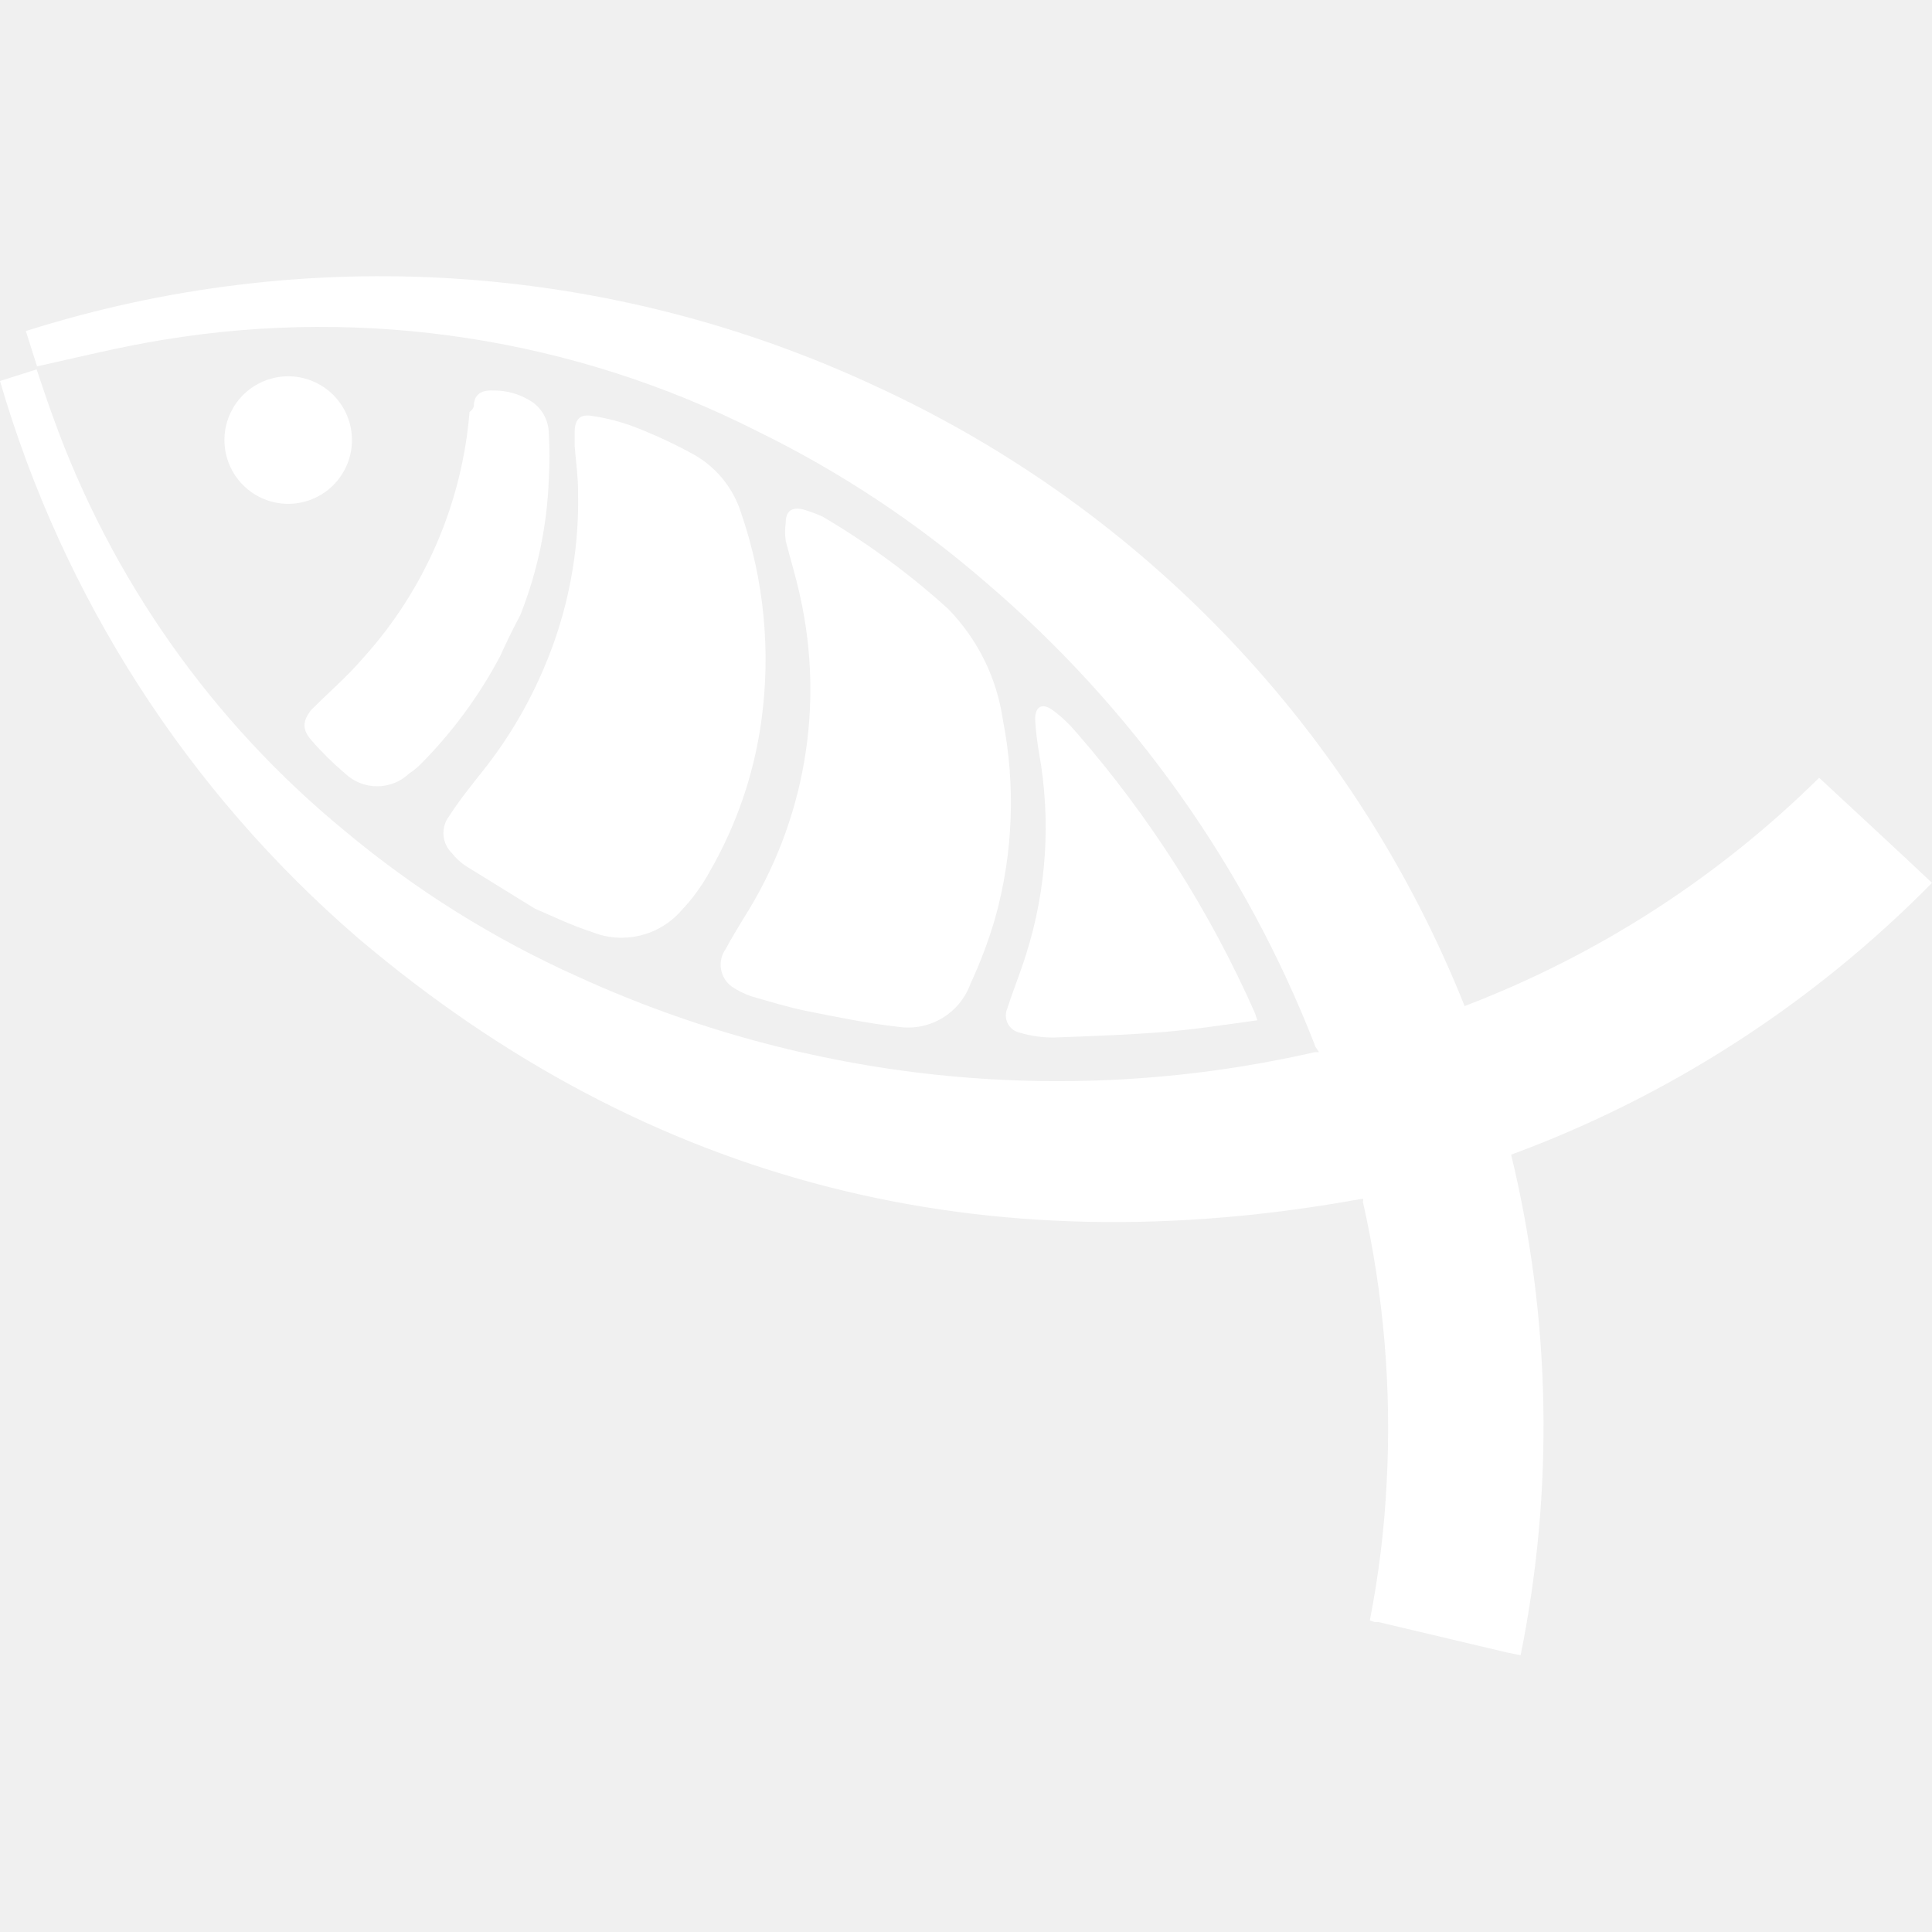
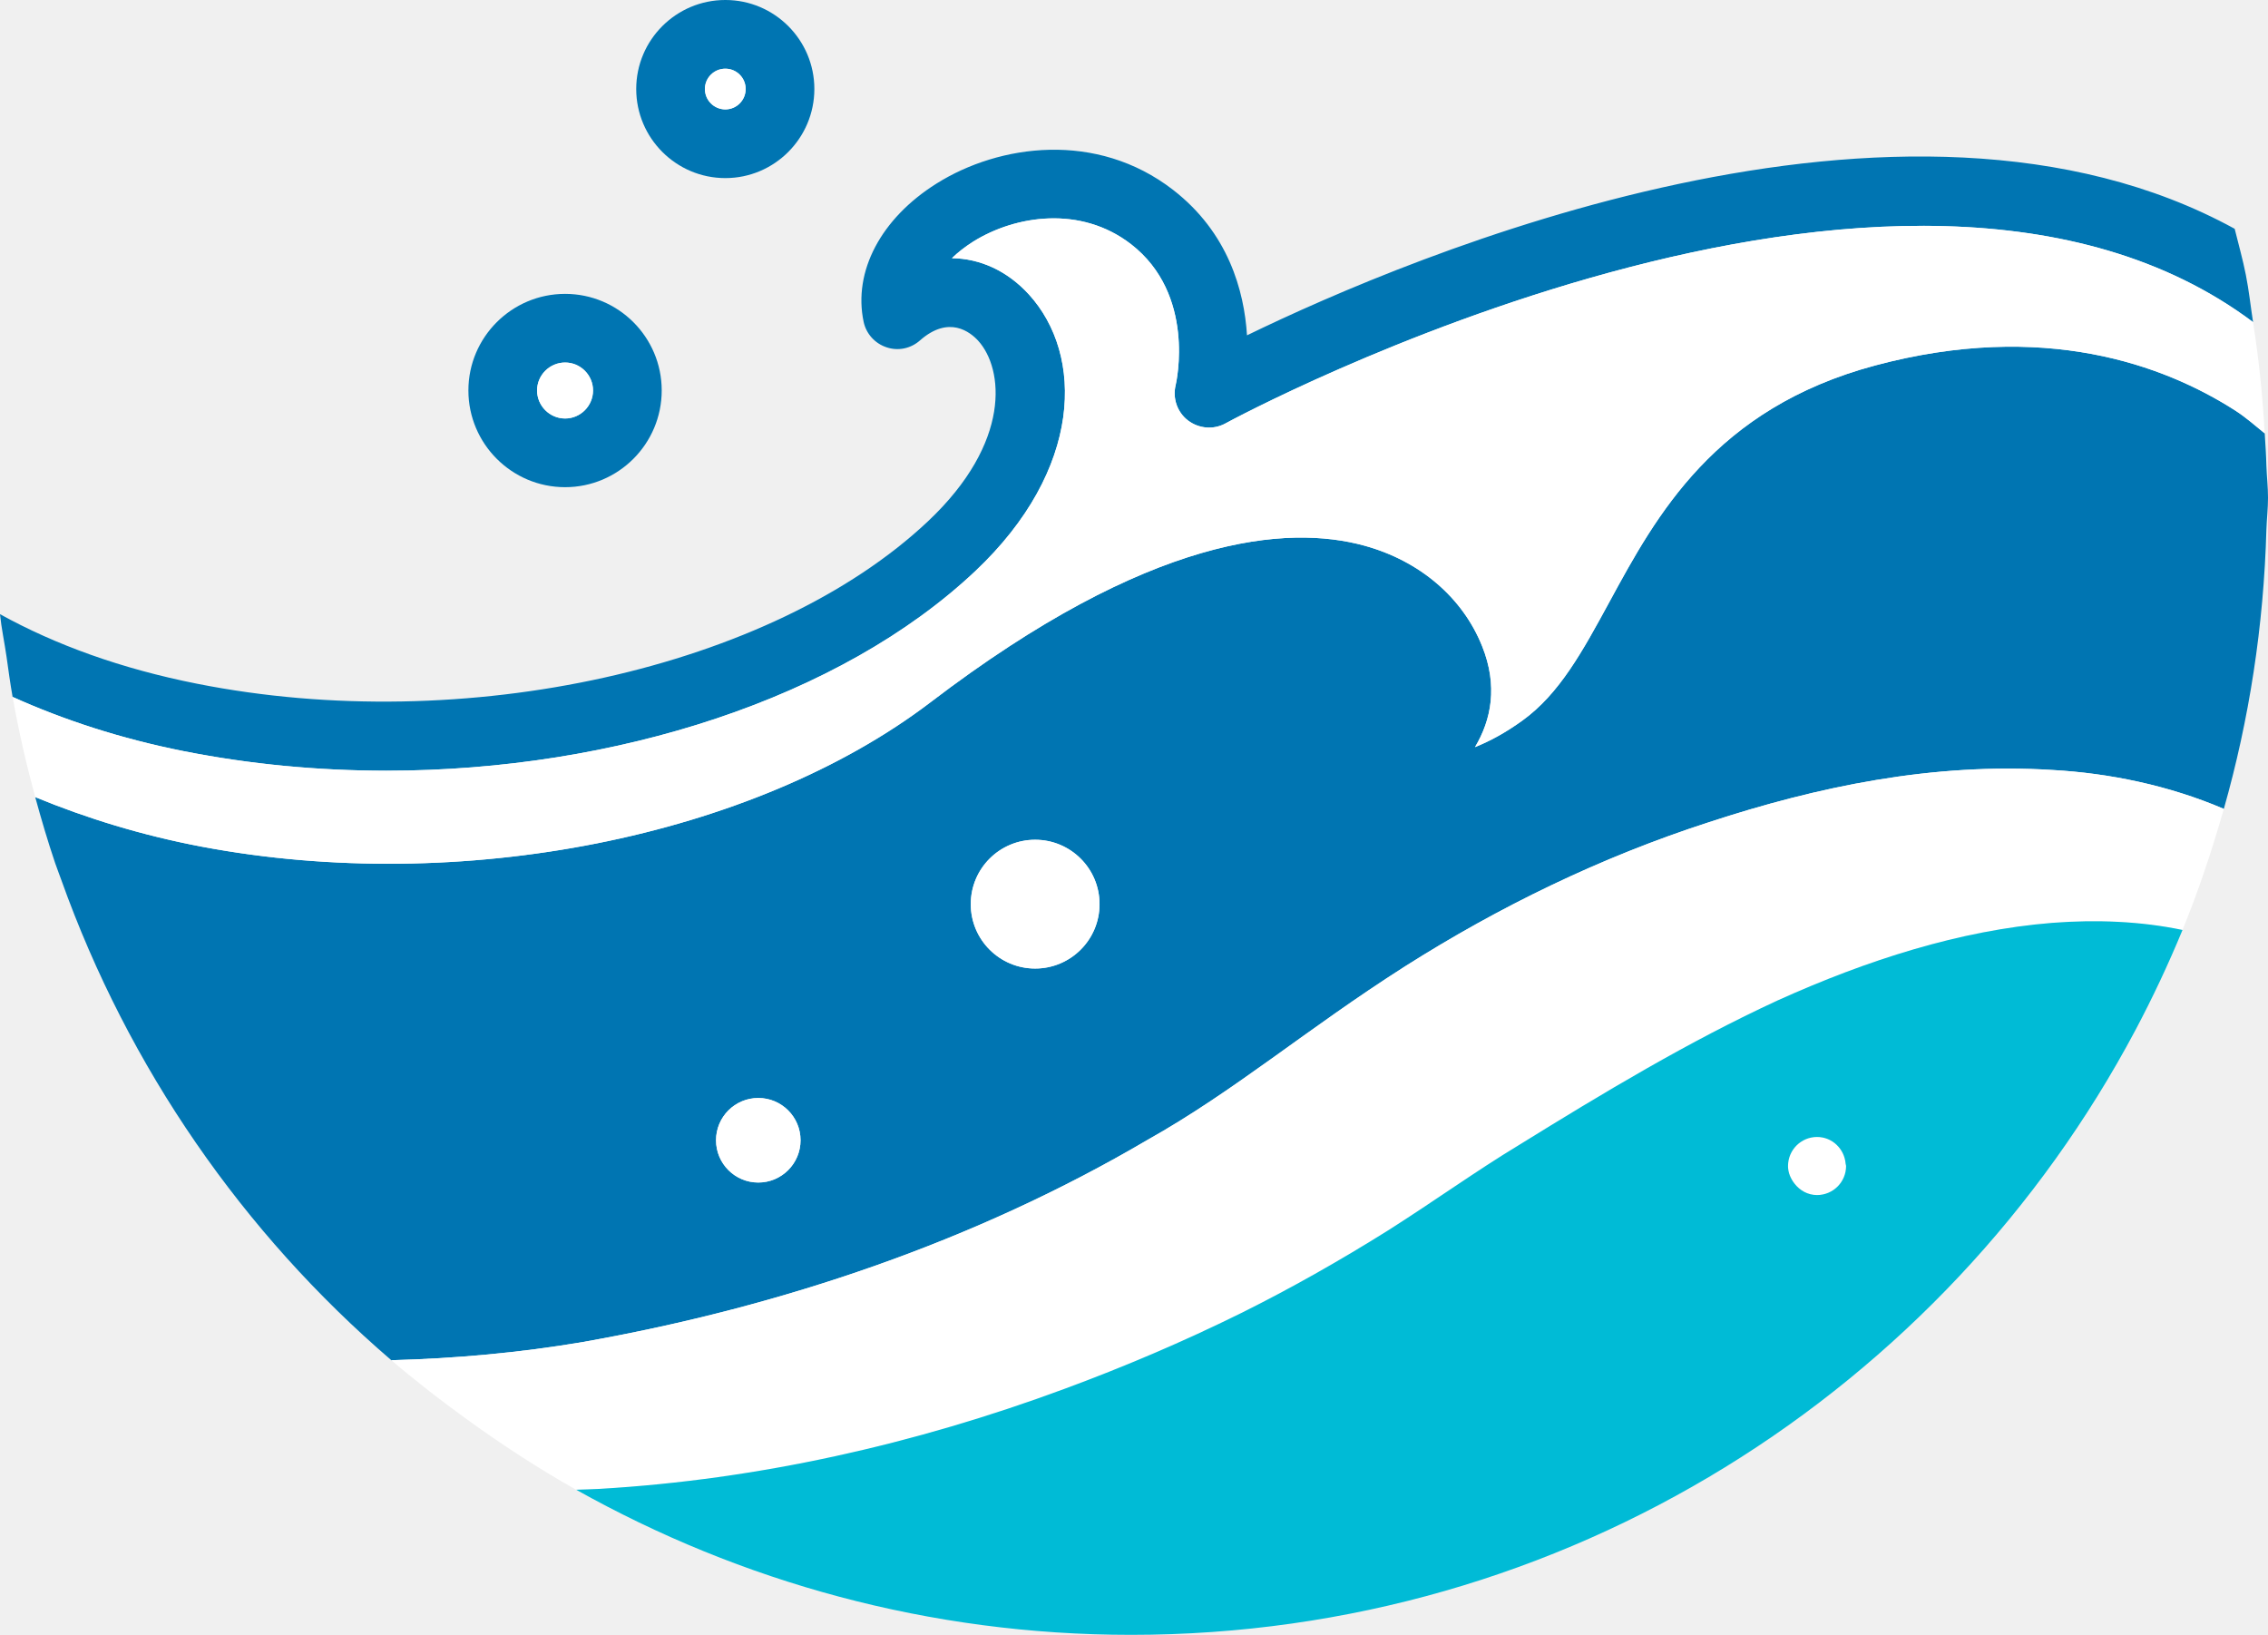
- <svg xmlns="http://www.w3.org/2000/svg" width="36" height="36" viewBox="0 0 44.85 32">
-   <defs>
-     <style>.cls-1{fill:#FFF;fill-rule:evenodd;}</style>
-   </defs>
-   <g id="图层_2" data-name="图层 2">
-     <g id="图层_1-2" data-name="图层 1">
-       <path class="cls-1" d="M31.8,31.19A22.36,22.36,0,0,0,32.19,28a23.82,23.82,0,0,0-.55-6.52.19.19,0,0,0,0-.08C22.9,23,15.09,21.1,8.31,15.35A27.07,27.07,0,0,1,0,2.42l.85-.27c.13.38.25.75.39,1.13A22.08,22.08,0,0,0,8,12.86a23.27,23.27,0,0,0,5.42,3.39,26.79,26.79,0,0,0,16.88,1.8l.22-.05.1,0-.08-.12A27,27,0,0,0,22.88,7.09a24.57,24.57,0,0,0-5.31-3.51A22.43,22.43,0,0,0,3.81,1.46c-1,.16-2,.41-2.95.62L.6,1.26a27.2,27.2,0,0,1,19.77,1.3A26.74,26.74,0,0,1,34,16.93a23.75,23.75,0,0,0,8.23-5.3c.87.81,1.74,1.61,2.62,2.44a26.66,26.66,0,0,1-9.77,6.31A26.8,26.8,0,0,1,35.3,32L35,31.94,32,31.23h-.09Z" />
-       <path class="cls-1" d="M12.42,14.67c-.58-.36-1.1-.68-1.62-1a1.42,1.42,0,0,1-.31-.29.65.65,0,0,1-.07-.85c.24-.37.51-.71.79-1.06a10.31,10.31,0,0,0,1.41-2.37A9.84,9.84,0,0,0,13.42,5c0-.36-.05-.71-.08-1.07,0-.11,0-.21,0-.32,0-.29.12-.43.4-.38a4.61,4.61,0,0,1,1,.26,11.43,11.43,0,0,1,1.28.59A2.38,2.38,0,0,1,17.21,5.5a10.45,10.45,0,0,1,.46,4.84,9.62,9.62,0,0,1-1.19,3.46,4.34,4.34,0,0,1-.67.92,1.84,1.84,0,0,1-2.07.49C13.27,15.06,12.82,14.84,12.42,14.67Z" />
-       <path class="cls-1" d="M19.1,5.57A17.83,17.83,0,0,1,22,7.7a4.63,4.63,0,0,1,1.28,2.58,10,10,0,0,1-.17,4.58,10.7,10.7,0,0,1-.58,1.55,1.54,1.54,0,0,1-1.69,1c-.72-.08-1.43-.23-2.14-.37-.43-.09-.85-.22-1.27-.34a2,2,0,0,1-.44-.22.63.63,0,0,1-.14-.88c.13-.25.28-.48.42-.72A9.89,9.89,0,0,0,18.57,7.4c-.09-.42-.22-.84-.33-1.27a1.46,1.46,0,0,1,0-.42c0-.27.14-.37.4-.31A3.46,3.46,0,0,1,19.1,5.57Z" />
-       <path class="cls-1" d="M29.19,17.26c-.73.1-1.44.21-2.15.27s-1.71.1-2.57.13a2.69,2.69,0,0,1-.79-.11.41.41,0,0,1-.29-.58c.13-.41.3-.82.43-1.24a9.76,9.76,0,0,0,.3-4.68,6.65,6.65,0,0,1-.09-.78c0-.3.17-.39.42-.2a3.12,3.12,0,0,1,.53.5,25.75,25.75,0,0,1,4.16,6.54A1.26,1.26,0,0,0,29.19,17.26Z" />
-       <path class="cls-1" d="M11.61,8.81a10.61,10.61,0,0,1-1.85,2.51,1.71,1.71,0,0,1-.26.21,1.08,1.08,0,0,1-1.49,0,7.09,7.09,0,0,1-.78-.77c-.23-.26-.2-.46,0-.71.4-.4.83-.77,1.2-1.2a9.7,9.7,0,0,0,2.47-5.71C11,3.06,11,3,11,3c0-.26.17-.37.43-.36a1.61,1.61,0,0,1,.93.27.9.9,0,0,1,.38.72,9.53,9.53,0,0,1,0,1.07,9.48,9.48,0,0,1-.66,3.15C11.9,8.19,11.72,8.56,11.61,8.81Z" />
-       <path class="cls-1" d="M6,5.1a1.48,1.48,0,1,1,2-.62A1.48,1.48,0,0,1,6,5.1Z" />
+ <svg xmlns="http://www.w3.org/2000/svg" width="273.988mm" height="197.471mm" viewBox="0 0 273.988 197.471" version="1.1" id="svg2432">
+   <defs id="defs2429" />
+   <g id="layer1" transform="translate(41.05606,-39.38827)">
+     <g id="g2475">
+       <path d="m 83.997,156.376 c -4.297,0 -7.779,-3.482 -7.779,-7.779 0,-4.293 3.482,-7.775 7.779,-7.775 4.293,0 7.779,3.482 7.779,7.775 0,4.297 -3.485,7.779 -7.779,7.779 z m -33.447,25.848 c -2.819,0 -5.105,-2.286 -5.105,-5.105 0,-2.819 2.286,-5.105 5.105,-5.105 2.819,0 5.105,2.286 5.105,5.105 0,2.819 -2.286,5.105 -5.105,5.105 z M 232.738,95.681 c -0.032,-1.326 -0.12,-2.632 -0.201,-3.944 -1.175,-0.942 -2.237,-1.912 -3.591,-2.78 -8.572,-5.486 -23.089,-10.866 -43.459,-5.429 -19.424,5.196 -26.448,18.133 -32.096,28.529 -3.249,5.973 -6.043,11.134 -10.541,14.372 -2.064,1.492 -3.986,2.515 -5.719,3.203 1.976,-3.291 2.787,-7.398 0.868,-12.178 -2.349,-5.884 -7.535,-10.315 -14.22,-12.153 -9.253,-2.547 -25.862,-1.355 -52.409,18.902 -21.445,16.334 -56.811,23.357 -88.071,17.452 -7.211,-1.369 -13.896,-3.425 -20.101,-5.987 0.737,2.688 1.52,5.348 2.406,7.966 0.233,0.688 0.512,1.369 0.751,2.057 8.11,22.687 21.943,42.612 39.864,57.997 7.747,-0.205 15.508,-0.9 23.174,-2.205 24.017,-4.255 47.392,-12.192 68.143,-24.388 10.566,-5.923 19.209,-13.377 31.129,-20.969 11.335,-7.186 23.608,-13.183 36.742,-17.427 13.053,-4.279 27.016,-7.221 41.494,-6.304 6.837,0.381 14.051,1.856 20.694,4.699 3.062,-10.774 4.822,-22.08 5.144,-33.764 0.042,-1.277 0.194,-2.533 0.194,-3.821 0,-1.291 -0.152,-2.547 -0.194,-3.828" style="fill:#0075b2;fill-opacity:1;fill-rule:nonzero;stroke:none;stroke-width:0.035" id="path248" />
+       <path d="m 230.258,72.599 c -0.37,-1.887 -0.896,-3.718 -1.351,-5.574 -40.012,-21.95 -99.49,3.231 -119.317,12.866 -0.339,-5.373 -2.251,-12.397 -8.936,-17.572 -9.222,-7.133 -20.994,-5.521 -28.579,-0.755 -6.724,4.223 -10.086,10.622 -8.798,16.701 0.307,1.439 1.362,2.607 2.755,3.069 1.418,0.487 2.949,0.152 4.05,-0.826 3.51,-3.087 6.085,-0.998 7.034,0.039 3.044,3.348 4.099,12.234 -6.078,21.819 -18.877,17.769 -55.986,26.028 -88.3,19.607 -9.155,-1.813 -17.103,-4.699 -23.795,-8.4 0.176,1.732 0.543,3.411 0.787,5.119 0.226,1.637 0.452,3.267 0.737,4.879 6.181,2.78 13.035,5.031 20.659,6.548 8.04,1.595 16.295,2.364 24.493,2.364 27.753,0 54.878,-8.805 71.106,-24.07 13.081,-12.315 13.176,-26.155 6.516,-33.457 -2.618,-2.868 -5.913,-4.343 -9.299,-4.381 0.72,-0.706 1.577,-1.369 2.544,-1.986 5.136,-3.217 13.021,-4.392 19.089,0.293 7.842,6.075 5.493,16.602 5.394,17.029 -0.388,1.598 0.194,3.274 1.499,4.272 1.323,0.995 3.087,1.136 4.523,0.349 0.811,-0.462 81.629,-44.087 124.135,-12.234 -0.293,-1.898 -0.494,-3.824 -0.868,-5.697" style="fill:#0075b2;fill-opacity:1;fill-rule:nonzero;stroke:none;stroke-width:0.035" id="path250" />
+       <path d="m 27.213,89.938 c -1.863,0 -3.387,-1.524 -3.387,-3.387 0,-1.856 1.524,-3.373 3.387,-3.373 1.856,0 3.373,1.517 3.373,3.373 0,1.863 -1.517,3.387 -3.373,3.387 z m 0,-15.053 c -6.442,0 -11.684,5.232 -11.684,11.666 0,6.442 5.242,11.684 11.684,11.684 6.435,0 11.67,-5.242 11.67,-11.684 0,-6.435 -5.235,-11.666 -11.67,-11.666" style="fill:#0075b2;fill-opacity:1;fill-rule:nonzero;stroke:none;stroke-width:0.035" id="path252" />
+       <path d="m 46.57,52.603 c -1.362,0 -2.469,-1.104 -2.469,-2.466 0,-1.351 1.108,-2.452 2.469,-2.452 1.355,0 2.455,1.101 2.455,2.452 0,1.362 -1.101,2.466 -2.455,2.466 z m 0,-13.215 c -5.937,0 -10.767,4.819 -10.767,10.749 0,5.934 4.83,10.763 10.767,10.763 5.93,0 10.753,-4.83 10.753,-10.763 0,-5.93 -4.822,-10.749 -10.753,-10.749" style="fill:#0075b2;fill-opacity:1;fill-rule:nonzero;stroke:none;stroke-width:0.035" id="path254" />
+       <path d="m 178.453,176.721 c -1.937,0 -3.507,1.573 -3.507,3.51 0,0.811 0.325,1.531 0.783,2.124 0.642,0.826 1.598,1.383 2.723,1.383 1.937,0 3.51,-1.57 3.51,-3.507 0,-0.099 -0.049,-0.18 -0.056,-0.275 -0.148,-1.799 -1.616,-3.235 -3.454,-3.235 z m -122.798,0.399 c 0,-2.819 -2.286,-5.105 -5.105,-5.105 -2.819,0 -5.105,2.286 -5.105,5.105 0,2.819 2.286,5.105 5.105,5.105 2.819,0 5.105,-2.286 5.105,-5.105 z m 36.121,-28.522 c 0,-4.293 -3.485,-7.775 -7.779,-7.775 -4.297,0 -7.779,3.482 -7.779,7.775 0,4.297 3.482,7.779 7.779,7.779 4.293,0 7.779,-3.482 7.779,-7.779 z M 46.57,52.603 c 1.355,0 2.455,-1.104 2.455,-2.466 0,-1.351 -1.101,-2.452 -2.455,-2.452 -1.362,0 -2.469,1.101 -2.469,2.452 0,1.362 1.108,2.466 2.469,2.466 z m -19.357,37.334 c 1.856,0 3.373,-1.524 3.373,-3.387 0,-1.856 -1.517,-3.373 -3.373,-3.373 -1.863,0 -3.387,1.517 -3.387,3.373 0,1.863 1.524,3.387 3.387,3.387 z M 165.407,138.699 c -13.134,4.244 -25.407,10.241 -36.742,17.427 -11.92,7.592 -20.563,15.046 -31.129,20.969 -20.75,12.196 -44.125,20.133 -68.143,24.388 -7.666,1.305 -15.427,2 -23.174,2.205 2.903,2.487 5.916,4.812 9.01,7.056 4.279,3.097 8.703,5.997 13.321,8.59 0.949,-0.039 1.898,-0.049 2.843,-0.106 19.156,-1.125 38.044,-5.38 56.145,-12.079 7.225,-2.667 14.33,-5.69 21.265,-9.116 6.078,-3.016 12.002,-6.378 17.776,-9.991 5.648,-3.581 10.721,-7.235 15.737,-10.266 10.322,-6.392 20.652,-12.598 31.404,-17.558 10.742,-4.847 21.989,-8.467 33.154,-9.359 5.299,-0.406 10.672,-0.201 15.727,0.861 1.944,-4.741 3.574,-9.641 4.992,-14.626 -6.643,-2.843 -13.857,-4.318 -20.694,-4.699 -14.478,-0.917 -28.441,2.025 -41.494,6.304 z M 231.126,78.296 C 188.62,46.444 107.802,90.068 106.991,90.53 c -1.436,0.787 -3.2,0.646 -4.523,-0.349 -1.305,-0.998 -1.887,-2.674 -1.499,-4.272 0.099,-0.427 2.448,-10.954 -5.394,-17.029 -6.068,-4.685 -13.952,-3.51 -19.089,-0.293 -0.967,0.617 -1.824,1.281 -2.544,1.986 3.387,0.039 6.682,1.513 9.299,4.381 6.66,7.302 6.565,21.142 -6.516,33.457 -16.228,15.265 -43.353,24.07 -71.106,24.07 -8.199,0 -16.454,-0.769 -24.493,-2.364 -7.624,-1.517 -14.478,-3.768 -20.659,-6.548 0.727,4.099 1.651,8.128 2.731,12.097 6.205,2.561 12.89,4.618 20.101,5.987 31.26,5.905 66.626,-1.118 88.071,-17.452 26.547,-20.256 43.155,-21.449 52.409,-18.902 6.685,1.838 11.871,6.269 14.22,12.153 1.919,4.78 1.108,8.886 -0.868,12.178 1.732,-0.688 3.655,-1.711 5.719,-3.203 4.498,-3.239 7.292,-8.4 10.541,-14.372 5.648,-10.396 12.672,-23.333 32.096,-28.529 20.369,-5.436 34.886,-0.056 43.459,5.429 1.355,0.868 2.417,1.838 3.591,2.78 -0.25,-4.547 -0.72,-9.028 -1.411,-13.441" style="fill:#ffffff;fill-opacity:1;fill-rule:nonzero;stroke:none;stroke-width:0.035" id="path256" />
+       <path d="m 181.963,180.231 c 0,1.937 -1.573,3.507 -3.51,3.507 -1.125,0 -2.081,-0.557 -2.723,-1.383 -0.459,-0.593 -0.783,-1.312 -0.783,-2.124 0,-1.937 1.57,-3.51 3.507,-3.51 1.838,0 3.306,1.436 3.454,3.235 0.007,0.095 0.056,0.176 0.056,0.275 z m 24.913,-29.372 c -11.165,0.893 -22.412,4.512 -33.154,9.359 -10.753,4.96 -21.082,11.165 -31.404,17.558 -5.016,3.03 -10.089,6.685 -15.737,10.266 -5.775,3.612 -11.698,6.974 -17.776,9.991 -6.936,3.425 -14.041,6.449 -21.265,9.116 -18.101,6.699 -36.989,10.954 -56.145,12.079 -0.945,0.057 -1.894,0.067 -2.843,0.106 19.844,11.123 42.676,17.526 67.031,17.526 52.61,0 98.259,-29.609 121.334,-73.043 2.081,-3.923 3.979,-7.959 5.687,-12.097 -5.055,-1.062 -10.428,-1.266 -15.727,-0.861" style="fill:#00bbd6;fill-opacity:1;fill-rule:nonzero;stroke:none;stroke-width:0.035" id="path258" />
    </g>
  </g>
</svg>
